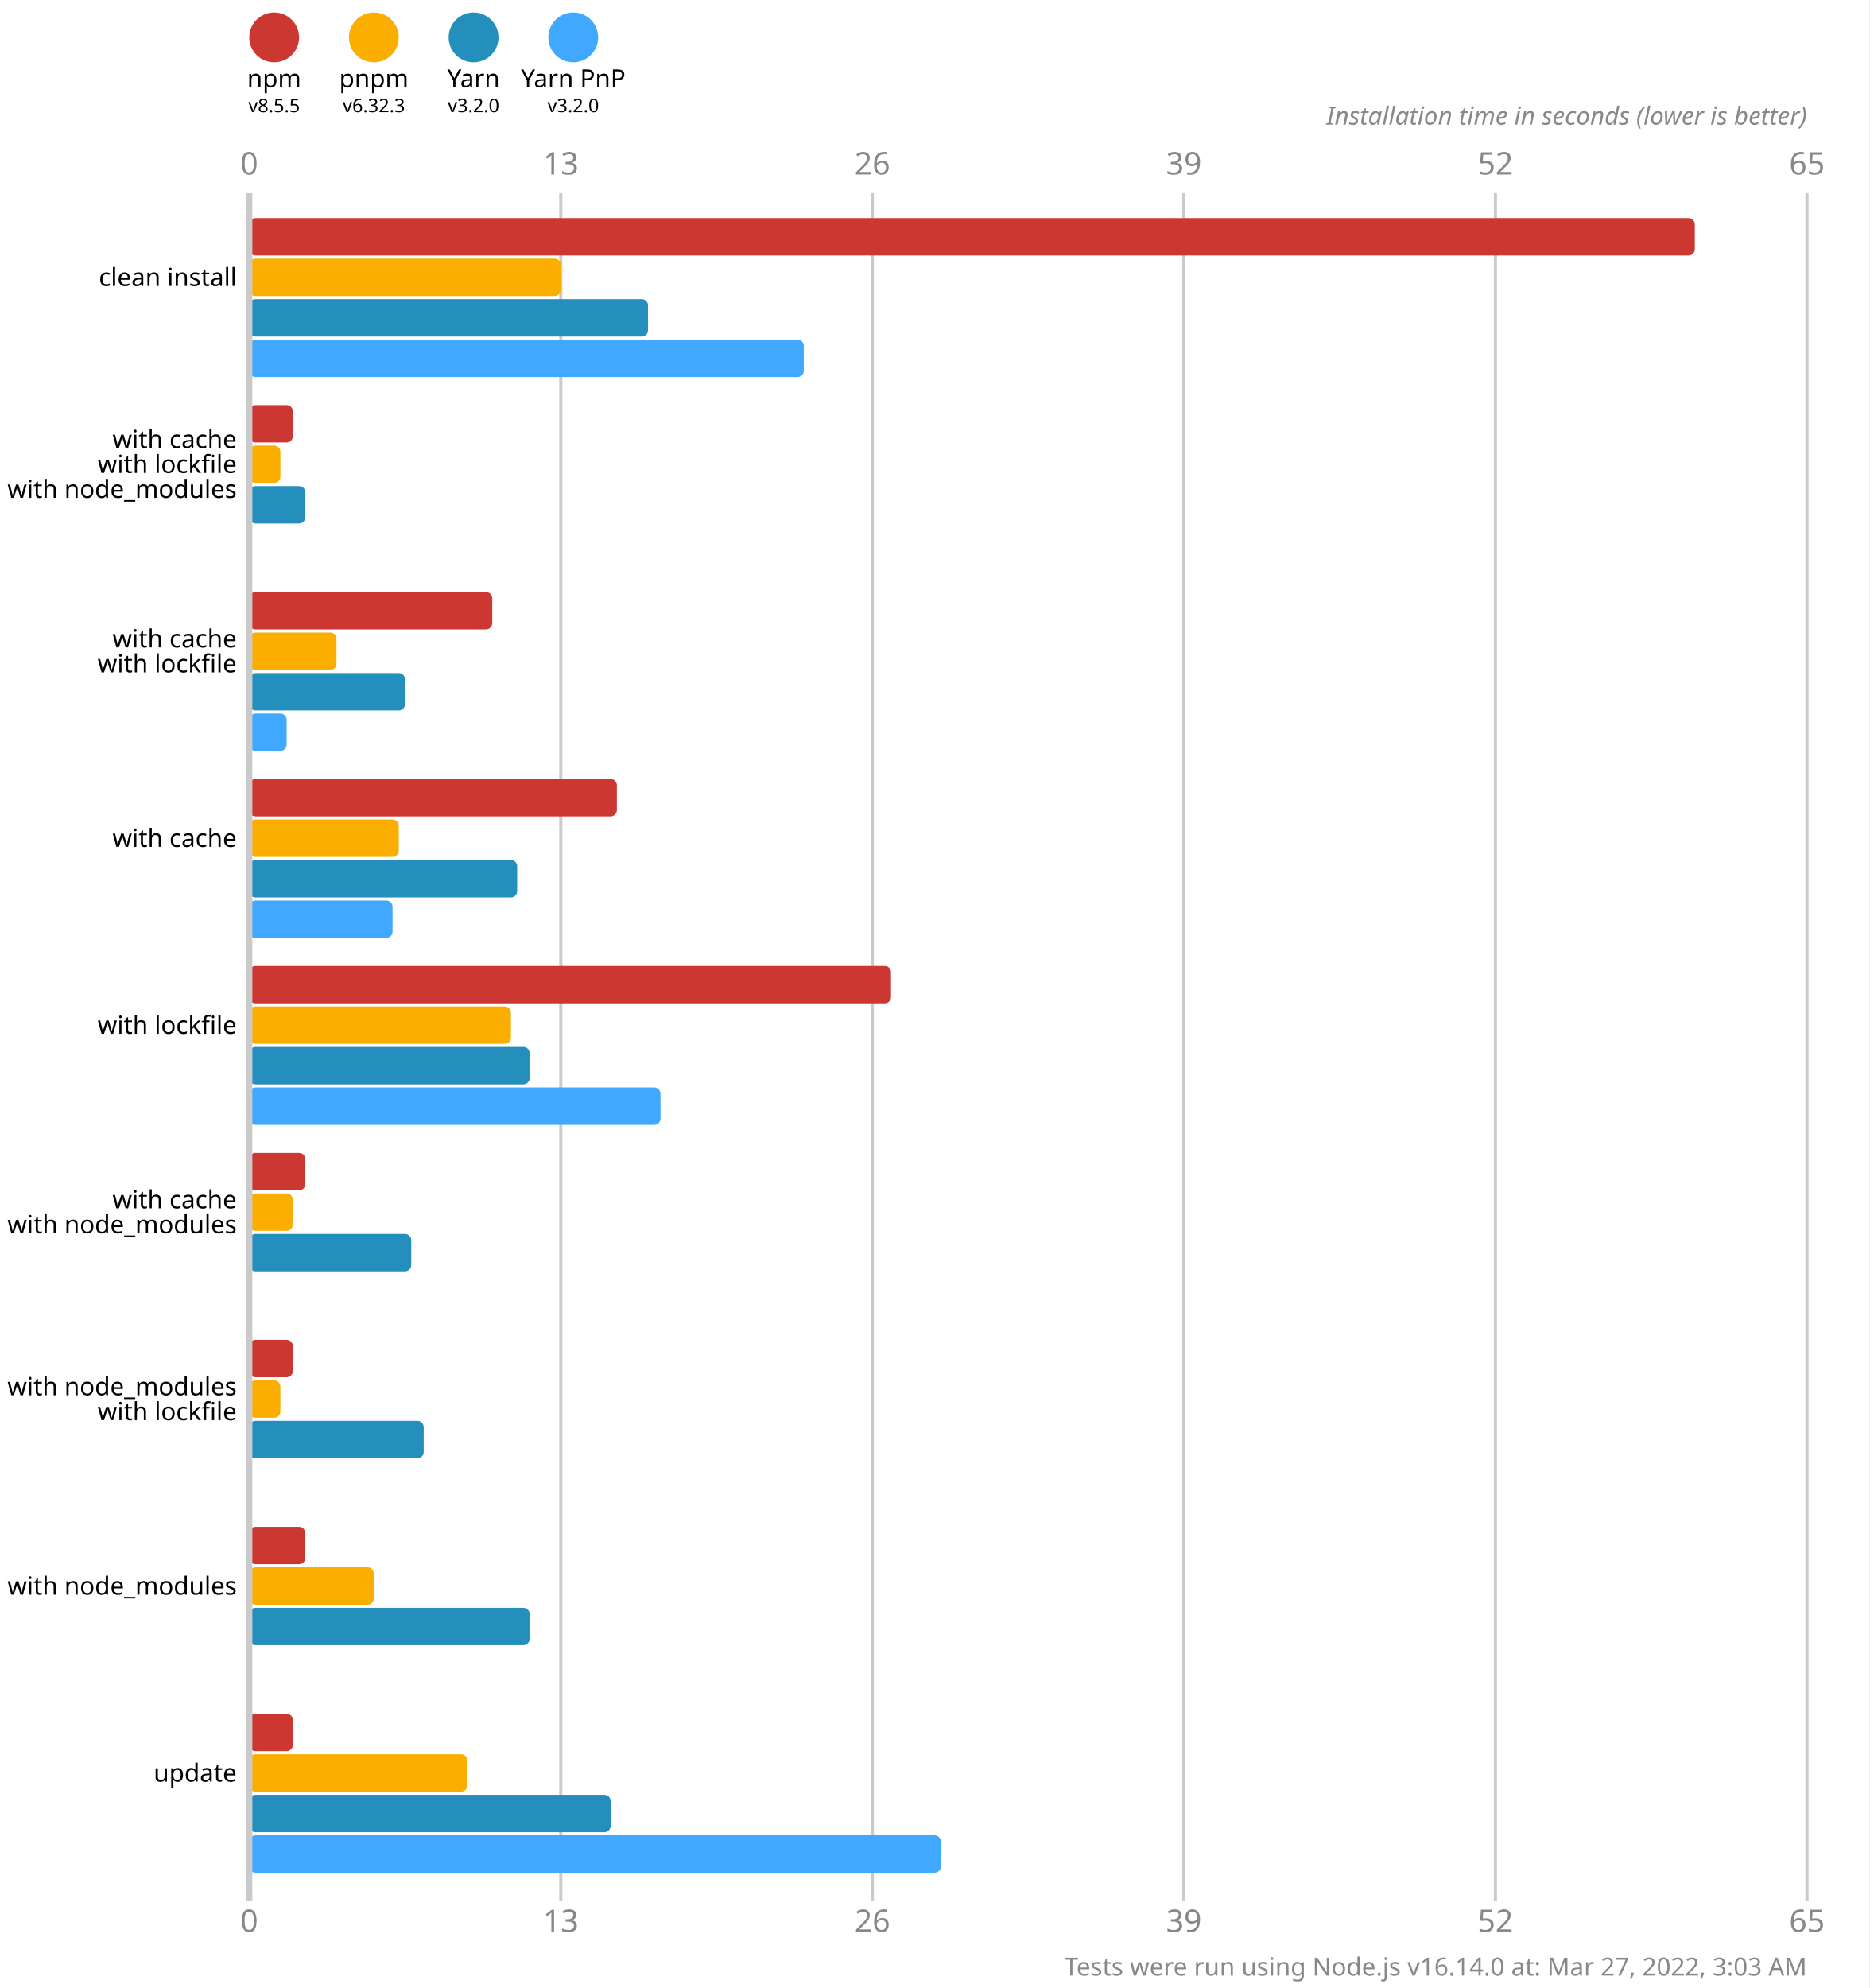
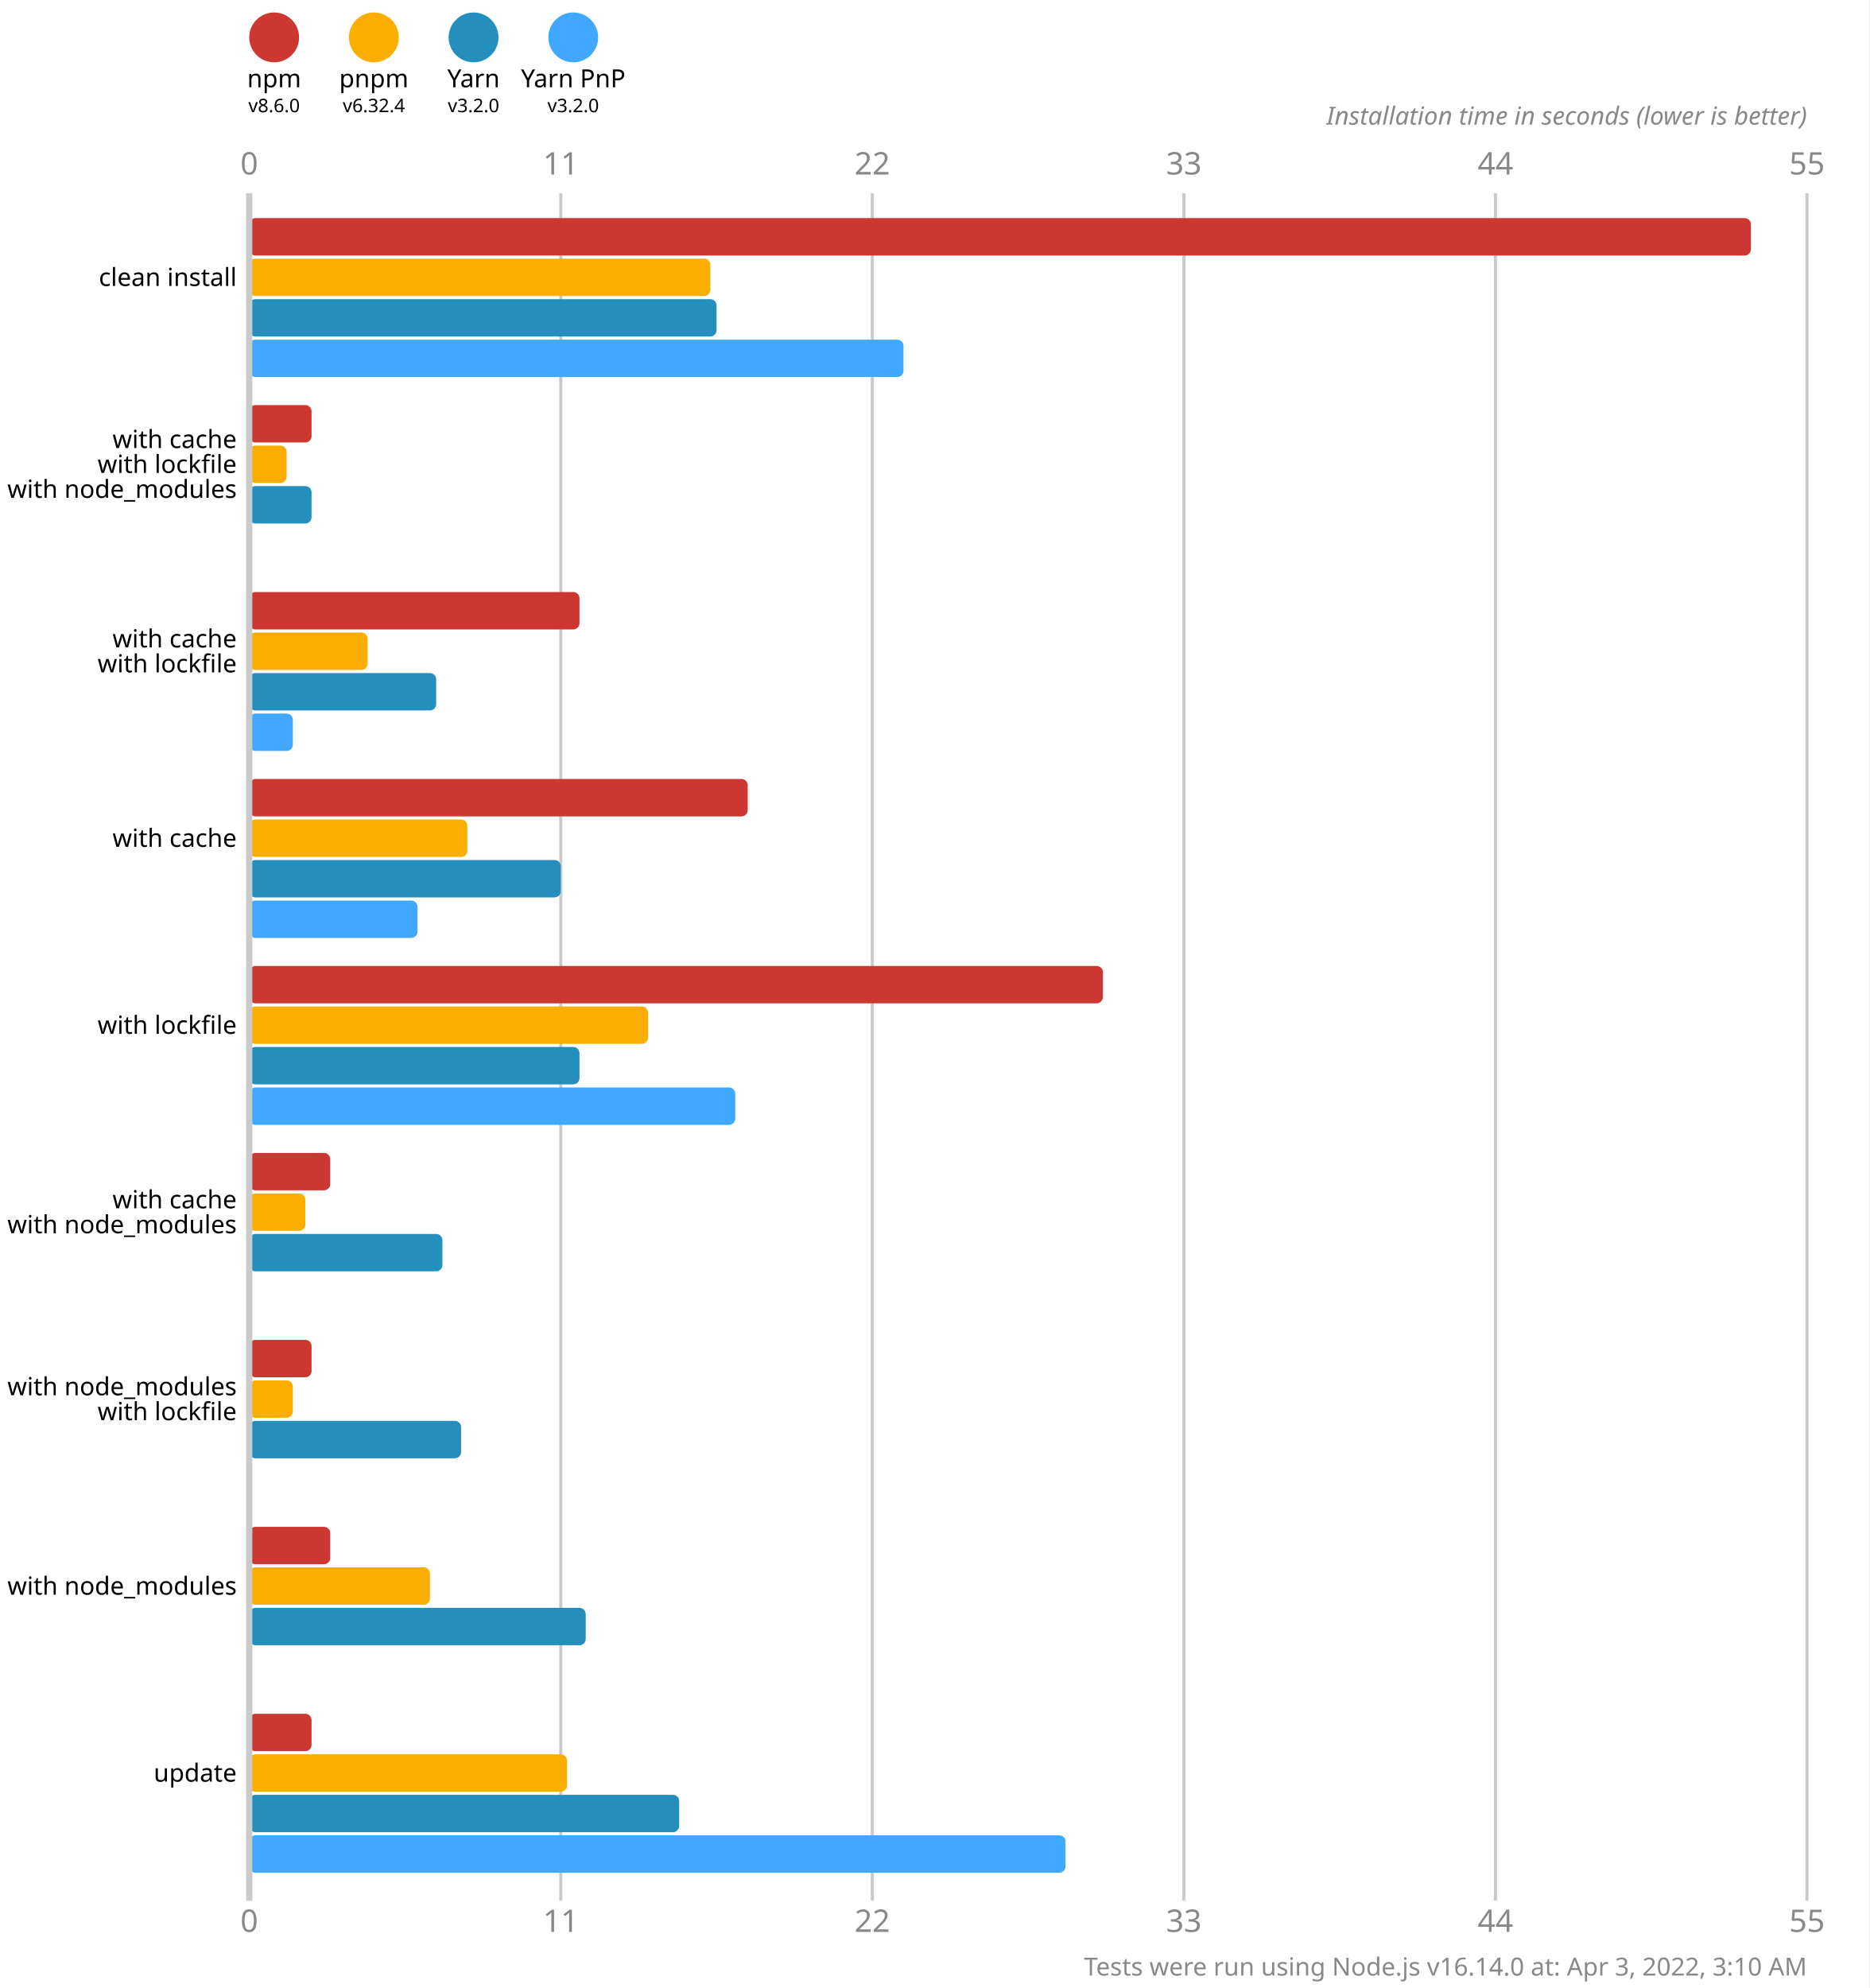
<svg xmlns="http://www.w3.org/2000/svg" version="1.1" viewBox="0 0 300 319">
  <style>
    .font { font-family: sans-serif; }
    .s3 { font-size: 3px; }
    .s4 { font-size: 4px; }
    .s5 { font-size: 5px; }
    .line { stroke: #cacaca; }
    .width { stroke-width: 0.5; }
    .text { fill: #888; }
  </style>
  <rect x="0" y="0" width="300" height="319" fill="#fff" />
  <circle cx="44" cy="6" r="4" fill="#cd3731" />
  <text x="44" y="14" class="font s4" text-anchor="middle">npm</text>
-   <text x="44" y="18" class="font s3" text-anchor="middle">v8.5.5</text>
+   <text x="44" y="18" class="font s3" text-anchor="middle">v8.6.0</text>
  <circle cx="60" cy="6" r="4" fill="#fbae00" />
  <text x="60" y="14" class="font s4" text-anchor="middle">pnpm</text>
-   <text x="60" y="18" class="font s3" text-anchor="middle">v6.32.3</text>
+   <text x="60" y="18" class="font s3" text-anchor="middle">v6.32.4</text>
  <circle cx="76" cy="6" r="4" fill="#248ebd" />
  <text x="76" y="14" class="font s4" text-anchor="middle">Yarn</text>
  <text x="76" y="18" class="font s3" text-anchor="middle">v3.2.0</text>
  <circle cx="92" cy="6" r="4" fill="#40a9ff" />
  <text x="92" y="14" class="font s4" text-anchor="middle">Yarn PnP</text>
  <text x="92" y="18" class="font s3" text-anchor="middle">v3.2.0</text>
  <text x="40" y="28" class="font s5 text" text-anchor="middle">0</text>
  <text x="40" y="310" class="font s5 text" text-anchor="middle">0</text>
  <line x1="90" y1="31" x2="90" y2="305" class="line width" />
-   <text x="90" y="28" class="font s5 text" text-anchor="middle">13</text>
-   <text x="90" y="310" class="font s5 text" text-anchor="middle">13</text>
+   <text x="90" y="28" class="font s5 text" text-anchor="middle">11</text>
+   <text x="90" y="310" class="font s5 text" text-anchor="middle">11</text>
  <line x1="140" y1="31" x2="140" y2="305" class="line width" />
-   <text x="140" y="28" class="font s5 text" text-anchor="middle">26</text>
-   <text x="140" y="310" class="font s5 text" text-anchor="middle">26</text>
+   <text x="140" y="28" class="font s5 text" text-anchor="middle">22</text>
+   <text x="140" y="310" class="font s5 text" text-anchor="middle">22</text>
  <line x1="190" y1="31" x2="190" y2="305" class="line width" />
-   <text x="190" y="28" class="font s5 text" text-anchor="middle">39</text>
-   <text x="190" y="310" class="font s5 text" text-anchor="middle">39</text>
+   <text x="190" y="28" class="font s5 text" text-anchor="middle">33</text>
+   <text x="190" y="310" class="font s5 text" text-anchor="middle">33</text>
  <line x1="240" y1="31" x2="240" y2="305" class="line width" />
-   <text x="240" y="28" class="font s5 text" text-anchor="middle">52</text>
-   <text x="240" y="310" class="font s5 text" text-anchor="middle">52</text>
+   <text x="240" y="28" class="font s5 text" text-anchor="middle">44</text>
+   <text x="240" y="310" class="font s5 text" text-anchor="middle">44</text>
  <line x1="290" y1="31" x2="290" y2="305" class="line width" />
-   <text x="290" y="28" class="font s5 text" text-anchor="middle">65</text>
-   <text x="290" y="310" class="font s5 text" text-anchor="middle">65</text>
+   <text x="290" y="28" class="font s5 text" text-anchor="middle">55</text>
+   <text x="290" y="310" class="font s5 text" text-anchor="middle">55</text>
  <text x="290" y="20" class="font s4 text" font-style="italic" text-anchor="end">Installation time in seconds (lower is better)</text>
-   <rect x="40" y="35" width="232" height="6" fill="#cd3731" rx="1" ry="1" />
-   <rect x="40" y="41.5" width="50" height="6" fill="#fbae00" rx="1" ry="1" />
-   <rect x="40" y="48" width="64" height="6" fill="#248ebd" rx="1" ry="1" />
-   <rect x="40" y="54.5" width="89" height="6" fill="#40a9ff" rx="1" ry="1" />
-   <rect x="40" y="65" width="7" height="6" fill="#cd3731" rx="1" ry="1" />
-   <rect x="40" y="71.5" width="5" height="6" fill="#fbae00" rx="1" ry="1" />
-   <rect x="40" y="78" width="9" height="6" fill="#248ebd" rx="1" ry="1" />
+   <rect x="40" y="35" width="241" height="6" fill="#cd3731" rx="1" ry="1" />
+   <rect x="40" y="41.5" width="74" height="6" fill="#fbae00" rx="1" ry="1" />
+   <rect x="40" y="48" width="75" height="6" fill="#248ebd" rx="1" ry="1" />
+   <rect x="40" y="54.5" width="105" height="6" fill="#40a9ff" rx="1" ry="1" />
+   <rect x="40" y="65" width="10" height="6" fill="#cd3731" rx="1" ry="1" />
+   <rect x="40" y="71.5" width="6" height="6" fill="#fbae00" rx="1" ry="1" />
+   <rect x="40" y="78" width="10" height="6" fill="#248ebd" rx="1" ry="1" />
  <rect x="40" y="84.5" width="0" height="6" fill="#40a9ff" rx="1" ry="1" />
-   <rect x="40" y="95" width="39" height="6" fill="#cd3731" rx="1" ry="1" />
-   <rect x="40" y="101.5" width="14" height="6" fill="#fbae00" rx="1" ry="1" />
-   <rect x="40" y="108" width="25" height="6" fill="#248ebd" rx="1" ry="1" />
-   <rect x="40" y="114.5" width="6" height="6" fill="#40a9ff" rx="1" ry="1" />
-   <rect x="40" y="125" width="59" height="6" fill="#cd3731" rx="1" ry="1" />
-   <rect x="40" y="131.5" width="24" height="6" fill="#fbae00" rx="1" ry="1" />
-   <rect x="40" y="138" width="43" height="6" fill="#248ebd" rx="1" ry="1" />
-   <rect x="40" y="144.5" width="23" height="6" fill="#40a9ff" rx="1" ry="1" />
-   <rect x="40" y="155" width="103" height="6" fill="#cd3731" rx="1" ry="1" />
-   <rect x="40" y="161.5" width="42" height="6" fill="#fbae00" rx="1" ry="1" />
-   <rect x="40" y="168" width="45" height="6" fill="#248ebd" rx="1" ry="1" />
-   <rect x="40" y="174.5" width="66" height="6" fill="#40a9ff" rx="1" ry="1" />
-   <rect x="40" y="185" width="9" height="6" fill="#cd3731" rx="1" ry="1" />
-   <rect x="40" y="191.5" width="7" height="6" fill="#fbae00" rx="1" ry="1" />
-   <rect x="40" y="198" width="26" height="6" fill="#248ebd" rx="1" ry="1" />
+   <rect x="40" y="95" width="53" height="6" fill="#cd3731" rx="1" ry="1" />
+   <rect x="40" y="101.5" width="19" height="6" fill="#fbae00" rx="1" ry="1" />
+   <rect x="40" y="108" width="30" height="6" fill="#248ebd" rx="1" ry="1" />
+   <rect x="40" y="114.5" width="7" height="6" fill="#40a9ff" rx="1" ry="1" />
+   <rect x="40" y="125" width="80" height="6" fill="#cd3731" rx="1" ry="1" />
+   <rect x="40" y="131.5" width="35" height="6" fill="#fbae00" rx="1" ry="1" />
+   <rect x="40" y="138" width="50" height="6" fill="#248ebd" rx="1" ry="1" />
+   <rect x="40" y="144.5" width="27" height="6" fill="#40a9ff" rx="1" ry="1" />
+   <rect x="40" y="155" width="137" height="6" fill="#cd3731" rx="1" ry="1" />
+   <rect x="40" y="161.5" width="64" height="6" fill="#fbae00" rx="1" ry="1" />
+   <rect x="40" y="168" width="53" height="6" fill="#248ebd" rx="1" ry="1" />
+   <rect x="40" y="174.5" width="78" height="6" fill="#40a9ff" rx="1" ry="1" />
+   <rect x="40" y="185" width="13" height="6" fill="#cd3731" rx="1" ry="1" />
+   <rect x="40" y="191.5" width="9" height="6" fill="#fbae00" rx="1" ry="1" />
+   <rect x="40" y="198" width="31" height="6" fill="#248ebd" rx="1" ry="1" />
  <rect x="40" y="204.5" width="0" height="6" fill="#40a9ff" rx="1" ry="1" />
-   <rect x="40" y="215" width="7" height="6" fill="#cd3731" rx="1" ry="1" />
-   <rect x="40" y="221.5" width="5" height="6" fill="#fbae00" rx="1" ry="1" />
-   <rect x="40" y="228" width="28" height="6" fill="#248ebd" rx="1" ry="1" />
+   <rect x="40" y="215" width="10" height="6" fill="#cd3731" rx="1" ry="1" />
+   <rect x="40" y="221.5" width="7" height="6" fill="#fbae00" rx="1" ry="1" />
+   <rect x="40" y="228" width="34" height="6" fill="#248ebd" rx="1" ry="1" />
  <rect x="40" y="234.5" width="0" height="6" fill="#40a9ff" rx="1" ry="1" />
-   <rect x="40" y="245" width="9" height="6" fill="#cd3731" rx="1" ry="1" />
-   <rect x="40" y="251.5" width="20" height="6" fill="#fbae00" rx="1" ry="1" />
-   <rect x="40" y="258" width="45" height="6" fill="#248ebd" rx="1" ry="1" />
+   <rect x="40" y="245" width="13" height="6" fill="#cd3731" rx="1" ry="1" />
+   <rect x="40" y="251.5" width="29" height="6" fill="#fbae00" rx="1" ry="1" />
+   <rect x="40" y="258" width="54" height="6" fill="#248ebd" rx="1" ry="1" />
  <rect x="40" y="264.5" width="0" height="6" fill="#40a9ff" rx="1" ry="1" />
-   <rect x="40" y="275" width="7" height="6" fill="#cd3731" rx="1" ry="1" />
-   <rect x="40" y="281.5" width="35" height="6" fill="#fbae00" rx="1" ry="1" />
-   <rect x="40" y="288" width="58" height="6" fill="#248ebd" rx="1" ry="1" />
-   <rect x="40" y="294.5" width="111" height="6" fill="#40a9ff" rx="1" ry="1" />
+   <rect x="40" y="275" width="10" height="6" fill="#cd3731" rx="1" ry="1" />
+   <rect x="40" y="281.5" width="51" height="6" fill="#fbae00" rx="1" ry="1" />
+   <rect x="40" y="288" width="69" height="6" fill="#248ebd" rx="1" ry="1" />
+   <rect x="40" y="294.5" width="131" height="6" fill="#40a9ff" rx="1" ry="1" />
  <line x1="40" y1="31" x2="40" y2="305" class="line" />
  <text x="38" y="44.5" class="font s4" dominant-baseline="middle" text-anchor="end">clean install</text>
  <text x="38" y="70.5" class="font s4" dominant-baseline="middle" text-anchor="end">with cache</text>
  <text x="38" y="74.5" class="font s4" dominant-baseline="middle" text-anchor="end">with lockfile</text>
  <text x="38" y="78.5" class="font s4" dominant-baseline="middle" text-anchor="end">with node_modules</text>
  <text x="38" y="102.5" class="font s4" dominant-baseline="middle" text-anchor="end">with cache</text>
  <text x="38" y="106.5" class="font s4" dominant-baseline="middle" text-anchor="end">with lockfile</text>
  <text x="38" y="134.5" class="font s4" dominant-baseline="middle" text-anchor="end">with cache</text>
  <text x="38" y="164.5" class="font s4" dominant-baseline="middle" text-anchor="end">with lockfile</text>
  <text x="38" y="192.5" class="font s4" dominant-baseline="middle" text-anchor="end">with cache</text>
  <text x="38" y="196.5" class="font s4" dominant-baseline="middle" text-anchor="end">with node_modules</text>
  <text x="38" y="222.5" class="font s4" dominant-baseline="middle" text-anchor="end">with node_modules</text>
  <text x="38" y="226.5" class="font s4" dominant-baseline="middle" text-anchor="end">with lockfile</text>
  <text x="38" y="254.5" class="font s4" dominant-baseline="middle" text-anchor="end">with node_modules</text>
  <text x="38" y="284.5" class="font s4" dominant-baseline="middle" text-anchor="end">update</text>
-   <text x="290" y="317" class="font s4 text" text-anchor="end">Tests were run using Node.js v16.14.0 at: Mar 27, 2022, 3:03 AM</text>
+   <text x="290" y="317" class="font s4 text" text-anchor="end">Tests were run using Node.js v16.14.0 at: Apr 3, 2022, 3:10 AM</text>
</svg>
